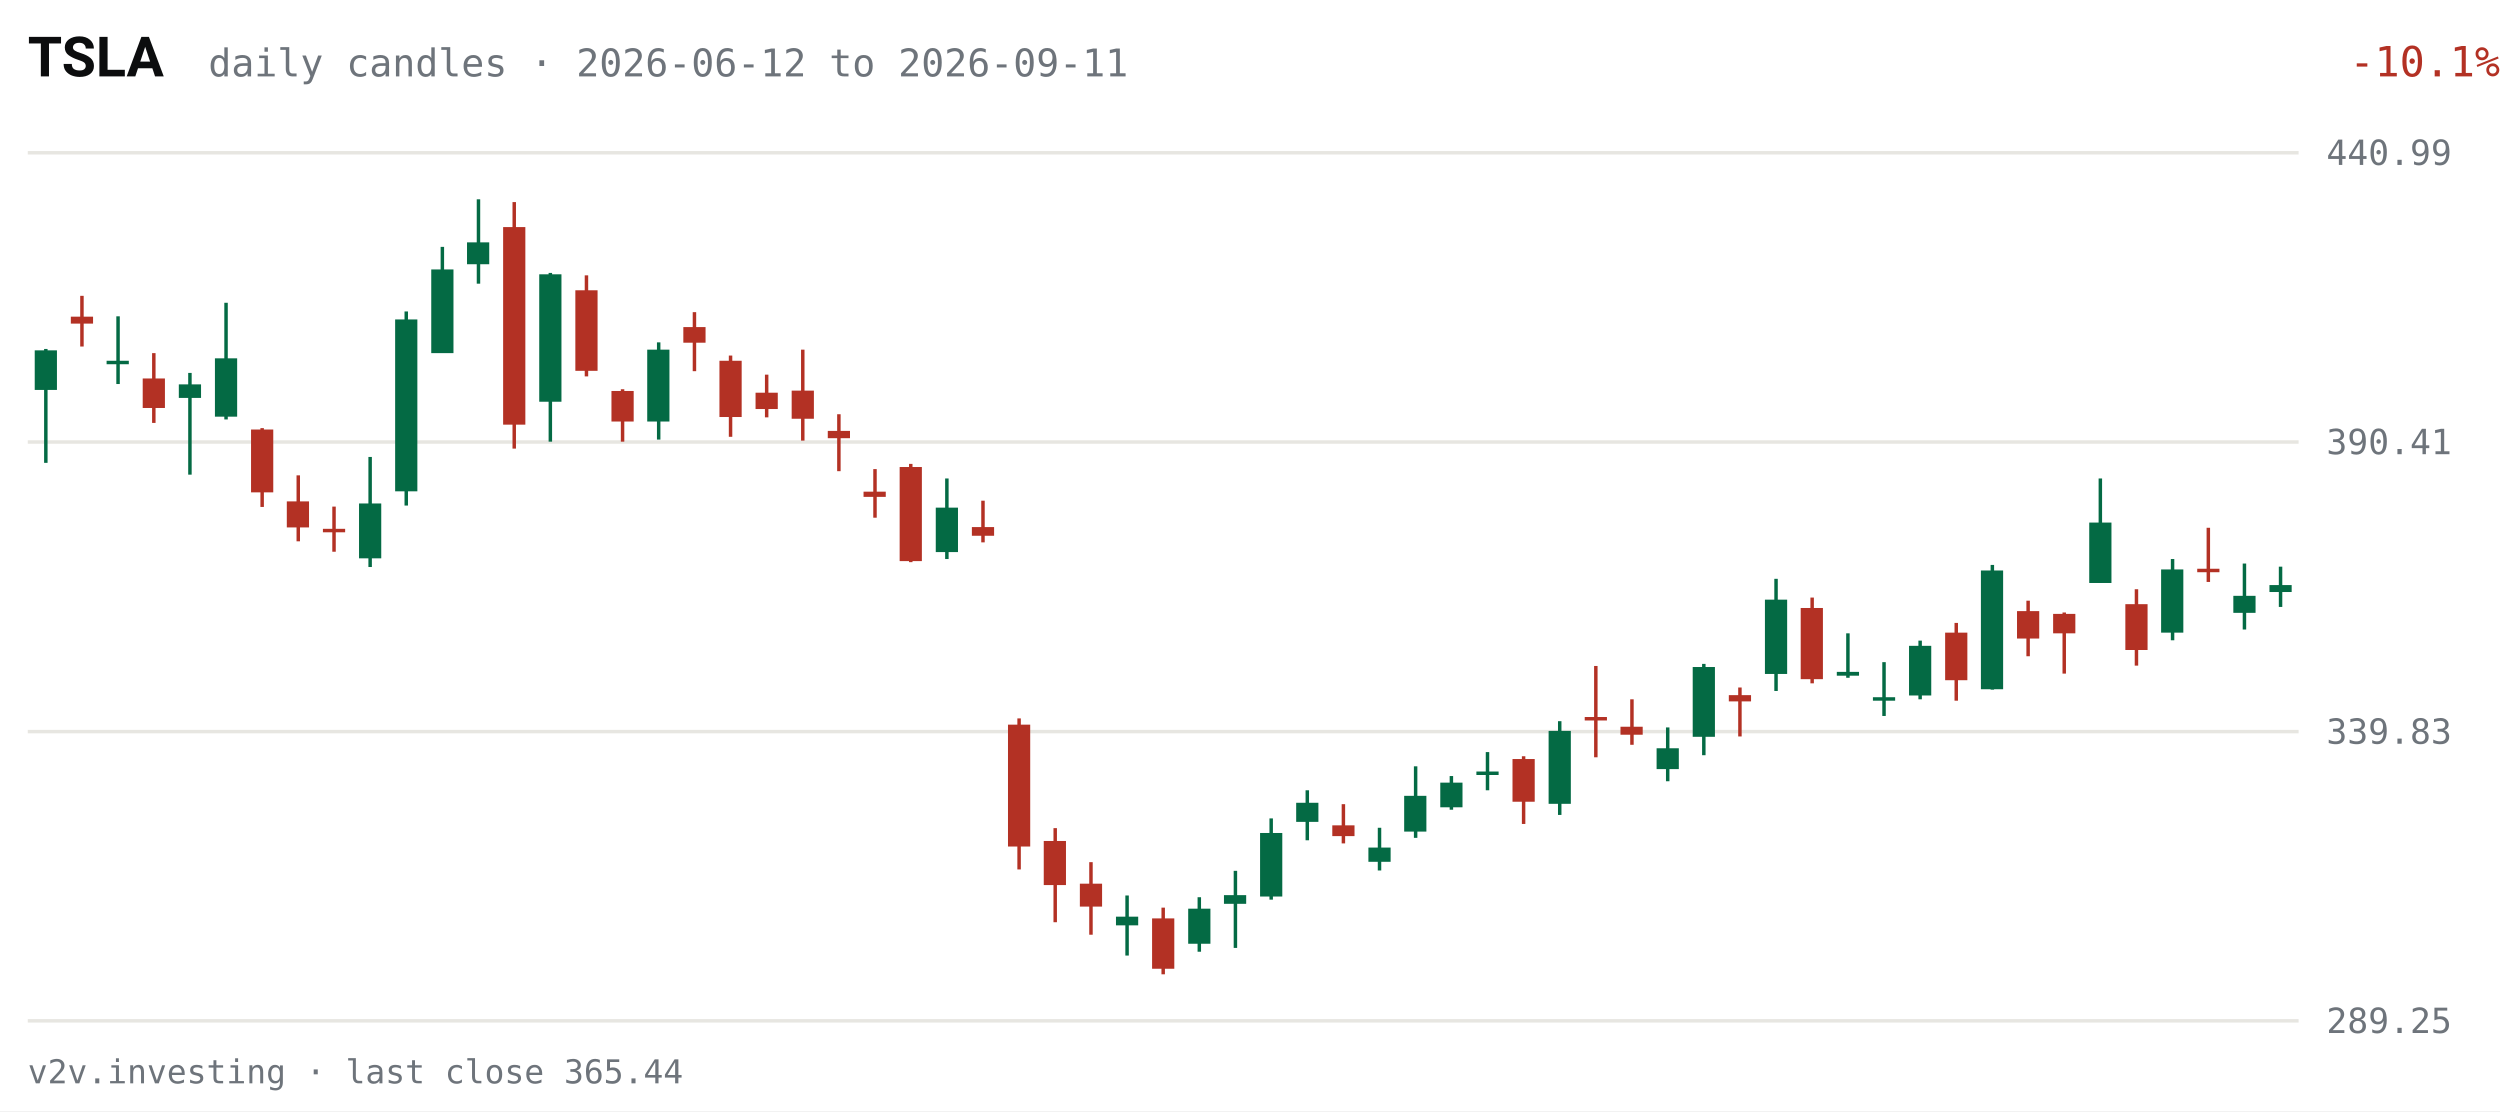
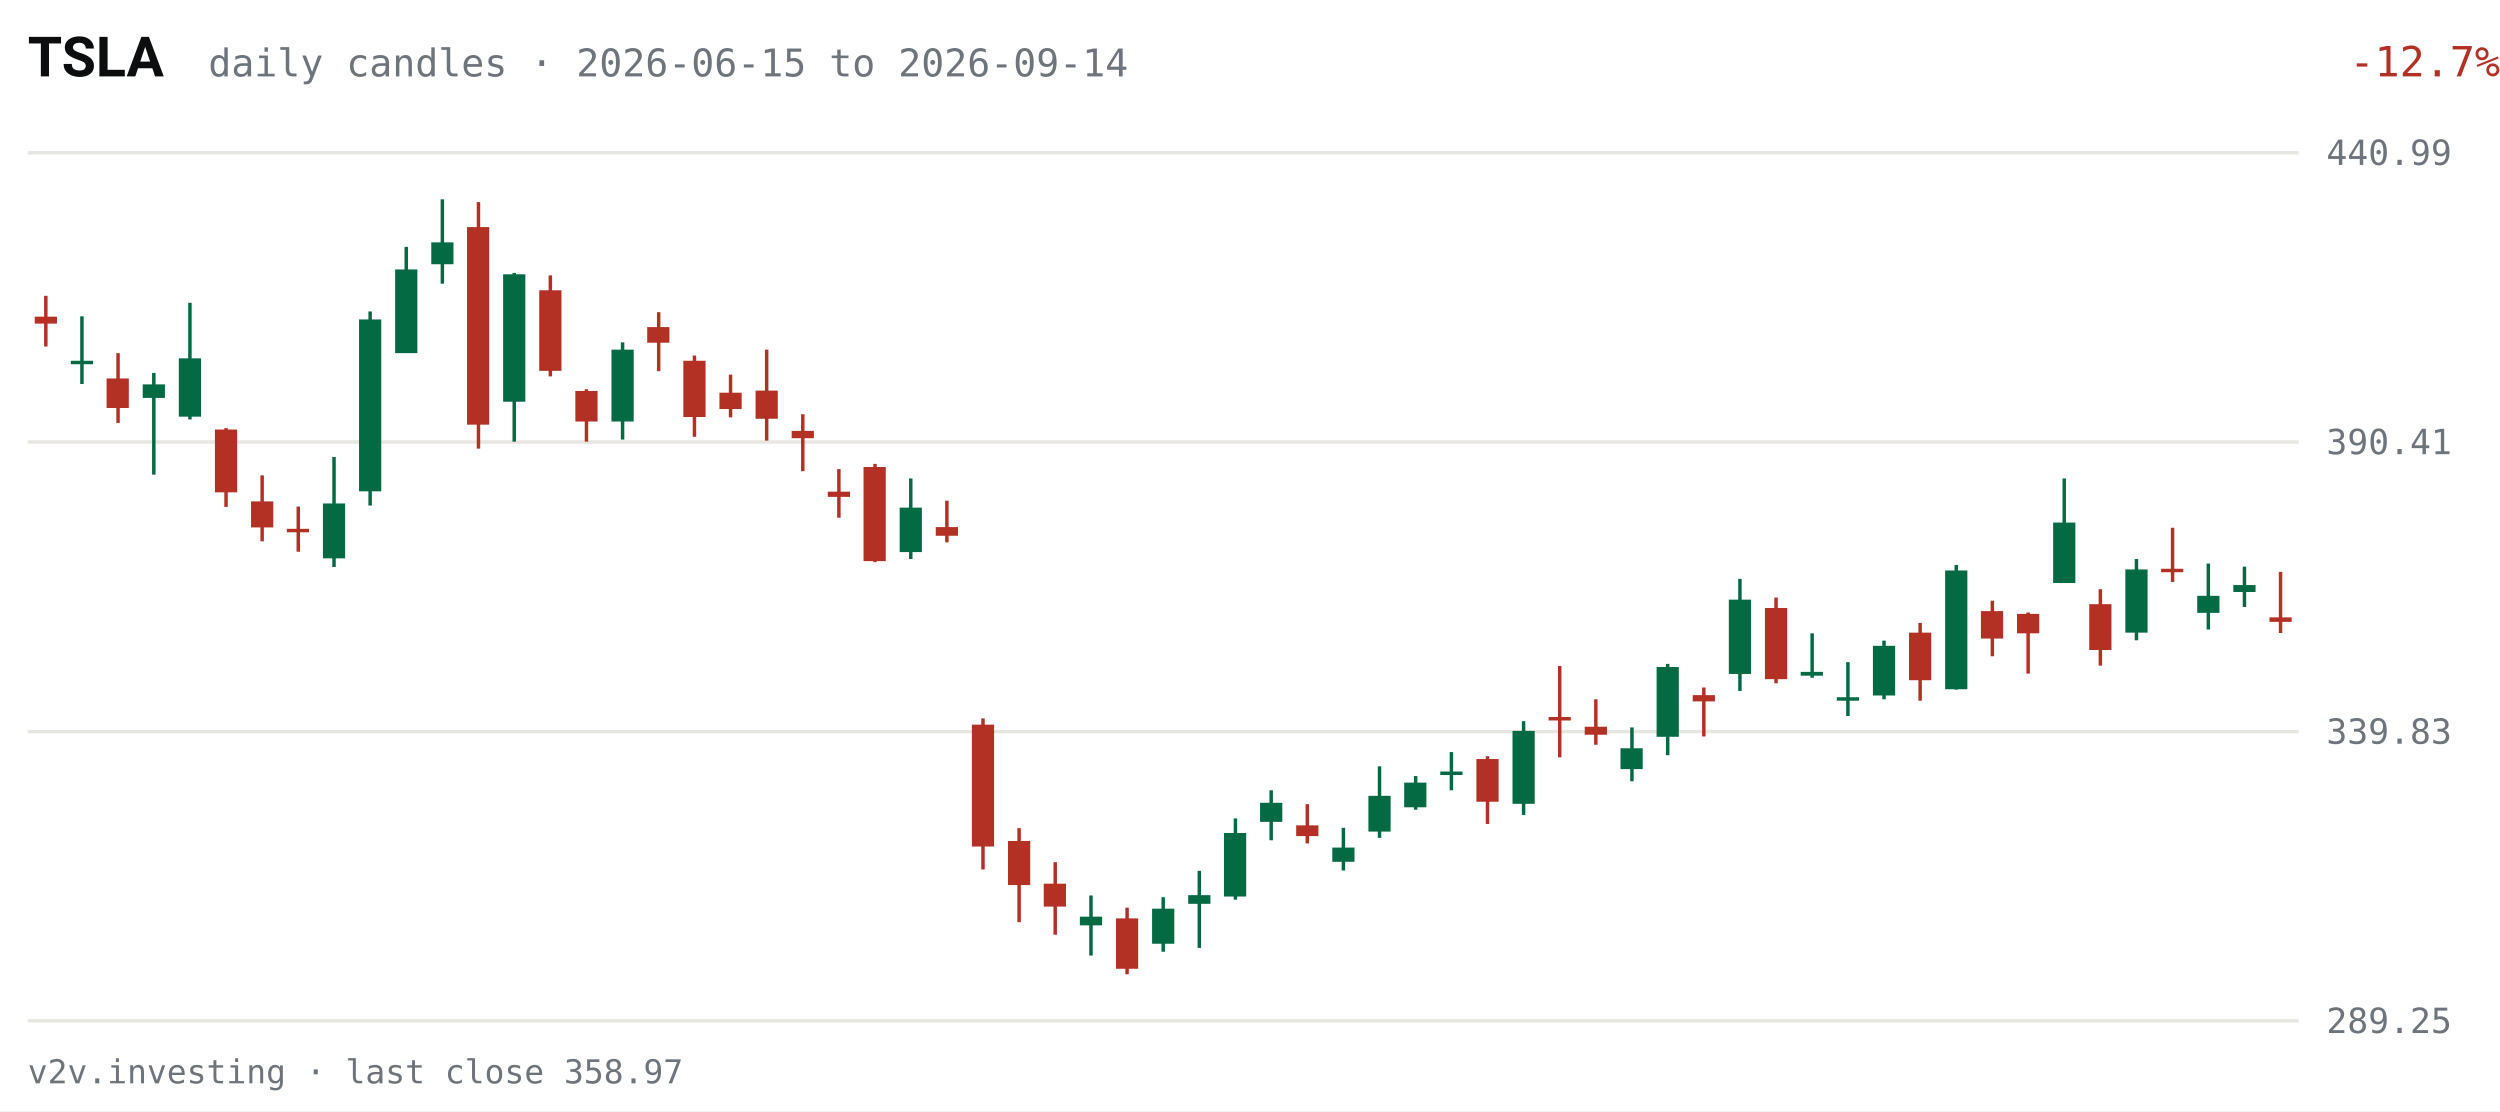
<svg xmlns="http://www.w3.org/2000/svg" viewBox="0 0 720 320" width="720" height="320" role="img" aria-label="TSLA daily candles, last 63 sessions">
  <rect width="720" height="320" fill="#FFFFFF" />
  <text x="8" y="22" fill="#0C0D0E" font-size="16" font-weight="600" font-family="system-ui,-apple-system,Segoe UI,Roboto,sans-serif">TSLA</text>
-   <text x="60" y="22" fill="#6E747B" font-size="11" font-family="ui-monospace,SFMono-Regular,Menlo,Consolas,monospace">daily candles · 2026-06-12 to 2026-09-11</text>
-   <text x="670" y="22" fill="#B33124" font-size="12" text-anchor="end" font-family="ui-monospace,SFMono-Regular,Menlo,Consolas,monospace" transform="translate(50,0)">-10.1%</text>
+   <text x="60" y="22" fill="#6E747B" font-size="11" font-family="ui-monospace,SFMono-Regular,Menlo,Consolas,monospace">daily candles · 2026-06-15 to 2026-09-14</text>
+   <text x="670" y="22" fill="#B33124" font-size="12" text-anchor="end" font-family="ui-monospace,SFMono-Regular,Menlo,Consolas,monospace" transform="translate(50,0)">-12.7%</text>
  <g font-family="ui-monospace,SFMono-Regular,Menlo,Consolas,monospace">
    <line x1="8" y1="294.0" x2="662" y2="294.0" stroke="#E7E6E1" stroke-width="1" />
    <text x="670" y="297.5" fill="#6E747B" font-size="10">289.25</text>
    <line x1="8" y1="210.7" x2="662" y2="210.7" stroke="#E7E6E1" stroke-width="1" />
    <text x="670" y="214.2" fill="#6E747B" font-size="10">339.83</text>
    <line x1="8" y1="127.3" x2="662" y2="127.3" stroke="#E7E6E1" stroke-width="1" />
    <text x="670" y="130.8" fill="#6E747B" font-size="10">390.41</text>
    <line x1="8" y1="44.0" x2="662" y2="44.0" stroke="#E7E6E1" stroke-width="1" />
    <text x="670" y="47.5" fill="#6E747B" font-size="10">440.99</text>
-     <line x1="13.2" y1="100.5" x2="13.2" y2="133.3" stroke="#046A44" stroke-width="1" />
-     <rect x="10.0" y="100.9" width="6.4" height="11.4" fill="#046A44" />
-     <line x1="23.6" y1="85.2" x2="23.6" y2="99.8" stroke="#B33124" stroke-width="1" />
-     <rect x="20.4" y="91.2" width="6.4" height="2.0" fill="#B33124" />
-     <line x1="34.0" y1="91.1" x2="34.0" y2="110.6" stroke="#046A44" stroke-width="1" />
-     <rect x="30.7" y="103.9" width="6.4" height="1.0" fill="#046A44" />
-     <line x1="44.3" y1="101.7" x2="44.3" y2="121.8" stroke="#B33124" stroke-width="1" />
-     <rect x="41.1" y="109.0" width="6.4" height="8.5" fill="#B33124" />
-     <line x1="54.7" y1="107.4" x2="54.7" y2="136.7" stroke="#046A44" stroke-width="1" />
-     <rect x="51.5" y="110.7" width="6.4" height="3.9" fill="#046A44" />
-     <line x1="65.1" y1="87.2" x2="65.1" y2="120.8" stroke="#046A44" stroke-width="1" />
-     <rect x="61.9" y="103.2" width="6.4" height="16.8" fill="#046A44" />
-     <line x1="75.5" y1="123.3" x2="75.5" y2="146.0" stroke="#B33124" stroke-width="1" />
-     <rect x="72.3" y="123.7" width="6.4" height="18.1" fill="#B33124" />
-     <line x1="85.9" y1="136.9" x2="85.9" y2="155.9" stroke="#B33124" stroke-width="1" />
-     <rect x="82.6" y="144.4" width="6.4" height="7.5" fill="#B33124" />
-     <line x1="96.2" y1="145.9" x2="96.2" y2="158.9" stroke="#B33124" stroke-width="1" />
-     <rect x="93.0" y="152.3" width="6.4" height="1.0" fill="#B33124" />
-     <line x1="106.6" y1="131.6" x2="106.6" y2="163.3" stroke="#046A44" stroke-width="1" />
-     <rect x="103.4" y="145.0" width="6.4" height="15.8" fill="#046A44" />
-     <line x1="117.0" y1="89.7" x2="117.0" y2="145.6" stroke="#046A44" stroke-width="1" />
-     <rect x="113.8" y="92.0" width="6.4" height="49.5" fill="#046A44" />
-     <line x1="127.4" y1="71.1" x2="127.4" y2="101.6" stroke="#046A44" stroke-width="1" />
-     <rect x="124.2" y="77.6" width="6.4" height="24.1" fill="#046A44" />
-     <line x1="137.8" y1="57.4" x2="137.8" y2="81.7" stroke="#046A44" stroke-width="1" />
-     <rect x="134.5" y="69.8" width="6.4" height="6.3" fill="#046A44" />
-     <line x1="148.1" y1="58.2" x2="148.1" y2="129.2" stroke="#B33124" stroke-width="1" />
-     <rect x="144.9" y="65.4" width="6.4" height="56.9" fill="#B33124" />
-     <line x1="158.5" y1="78.6" x2="158.5" y2="127.2" stroke="#046A44" stroke-width="1" />
-     <rect x="155.3" y="79.0" width="6.4" height="36.7" fill="#046A44" />
-     <line x1="168.9" y1="79.3" x2="168.9" y2="108.4" stroke="#B33124" stroke-width="1" />
-     <rect x="165.7" y="83.6" width="6.4" height="23.2" fill="#B33124" />
-     <line x1="179.3" y1="112.1" x2="179.3" y2="127.2" stroke="#B33124" stroke-width="1" />
-     <rect x="176.1" y="112.6" width="6.4" height="8.8" fill="#B33124" />
-     <line x1="189.7" y1="98.6" x2="189.7" y2="126.6" stroke="#046A44" stroke-width="1" />
-     <rect x="186.4" y="100.7" width="6.4" height="20.7" fill="#046A44" />
-     <line x1="200.0" y1="89.9" x2="200.0" y2="106.9" stroke="#B33124" stroke-width="1" />
-     <rect x="196.8" y="94.2" width="6.4" height="4.5" fill="#B33124" />
-     <line x1="210.4" y1="102.4" x2="210.4" y2="125.8" stroke="#B33124" stroke-width="1" />
-     <rect x="207.2" y="103.9" width="6.4" height="16.2" fill="#B33124" />
-     <line x1="220.8" y1="107.9" x2="220.8" y2="120.2" stroke="#B33124" stroke-width="1" />
-     <rect x="217.6" y="113.1" width="6.4" height="4.7" fill="#B33124" />
-     <line x1="231.2" y1="100.7" x2="231.2" y2="126.9" stroke="#B33124" stroke-width="1" />
-     <rect x="228.0" y="112.5" width="6.4" height="8.1" fill="#B33124" />
-     <line x1="241.6" y1="119.3" x2="241.6" y2="135.7" stroke="#B33124" stroke-width="1" />
-     <rect x="238.4" y="124.1" width="6.4" height="2.1" fill="#B33124" />
-     <line x1="252.0" y1="135.1" x2="252.0" y2="149.1" stroke="#B33124" stroke-width="1" />
-     <rect x="248.7" y="141.6" width="6.4" height="1.5" fill="#B33124" />
-     <line x1="262.3" y1="133.6" x2="262.3" y2="161.9" stroke="#B33124" stroke-width="1" />
-     <rect x="259.1" y="134.5" width="6.4" height="27.1" fill="#B33124" />
-     <line x1="272.7" y1="137.8" x2="272.7" y2="161.0" stroke="#046A44" stroke-width="1" />
-     <rect x="269.5" y="146.2" width="6.4" height="12.8" fill="#046A44" />
-     <line x1="283.1" y1="144.2" x2="283.1" y2="156.2" stroke="#B33124" stroke-width="1" />
-     <rect x="279.9" y="151.8" width="6.4" height="2.5" fill="#B33124" />
-     <line x1="293.5" y1="206.9" x2="293.5" y2="250.4" stroke="#B33124" stroke-width="1" />
-     <rect x="290.3" y="208.7" width="6.4" height="35.1" fill="#B33124" />
-     <line x1="303.9" y1="238.5" x2="303.9" y2="265.6" stroke="#B33124" stroke-width="1" />
-     <rect x="300.6" y="242.2" width="6.4" height="12.7" fill="#B33124" />
-     <line x1="314.2" y1="248.3" x2="314.2" y2="269.2" stroke="#B33124" stroke-width="1" />
-     <rect x="311.0" y="254.5" width="6.4" height="6.6" fill="#B33124" />
-     <line x1="324.6" y1="257.9" x2="324.6" y2="275.2" stroke="#046A44" stroke-width="1" />
-     <rect x="321.4" y="264.0" width="6.4" height="2.5" fill="#046A44" />
-     <line x1="335.0" y1="261.4" x2="335.0" y2="280.6" stroke="#B33124" stroke-width="1" />
-     <rect x="331.8" y="264.5" width="6.4" height="14.5" fill="#B33124" />
-     <line x1="345.4" y1="258.4" x2="345.4" y2="274.1" stroke="#046A44" stroke-width="1" />
-     <rect x="342.2" y="261.7" width="6.4" height="10.1" fill="#046A44" />
-     <line x1="355.8" y1="250.8" x2="355.8" y2="273.0" stroke="#046A44" stroke-width="1" />
-     <rect x="352.5" y="257.8" width="6.4" height="2.5" fill="#046A44" />
-     <line x1="366.1" y1="235.7" x2="366.1" y2="259.1" stroke="#046A44" stroke-width="1" />
-     <rect x="362.9" y="239.9" width="6.4" height="18.3" fill="#046A44" />
-     <line x1="376.5" y1="227.6" x2="376.5" y2="242.0" stroke="#046A44" stroke-width="1" />
-     <rect x="373.3" y="231.2" width="6.4" height="5.5" fill="#046A44" />
-     <line x1="386.9" y1="231.6" x2="386.9" y2="242.9" stroke="#B33124" stroke-width="1" />
-     <rect x="383.7" y="237.7" width="6.4" height="3.1" fill="#B33124" />
-     <line x1="397.3" y1="238.4" x2="397.3" y2="250.7" stroke="#046A44" stroke-width="1" />
-     <rect x="394.1" y="244.1" width="6.4" height="4.1" fill="#046A44" />
-     <line x1="407.7" y1="220.7" x2="407.7" y2="241.3" stroke="#046A44" stroke-width="1" />
-     <rect x="404.4" y="229.2" width="6.4" height="10.3" fill="#046A44" />
-     <line x1="418.0" y1="223.5" x2="418.0" y2="233.2" stroke="#046A44" stroke-width="1" />
-     <rect x="414.8" y="225.4" width="6.4" height="7.1" fill="#046A44" />
-     <line x1="428.4" y1="216.6" x2="428.4" y2="227.6" stroke="#046A44" stroke-width="1" />
-     <rect x="425.2" y="222.2" width="6.4" height="1.0" fill="#046A44" />
-     <line x1="438.8" y1="217.8" x2="438.8" y2="237.3" stroke="#B33124" stroke-width="1" />
-     <rect x="435.6" y="218.6" width="6.4" height="12.3" fill="#B33124" />
-     <line x1="449.2" y1="207.7" x2="449.2" y2="234.7" stroke="#046A44" stroke-width="1" />
-     <rect x="446.0" y="210.5" width="6.4" height="21.0" fill="#046A44" />
-     <line x1="459.6" y1="191.8" x2="459.6" y2="218.1" stroke="#B33124" stroke-width="1" />
-     <rect x="456.4" y="206.5" width="6.4" height="1.0" fill="#B33124" />
-     <line x1="470.0" y1="201.4" x2="470.0" y2="214.5" stroke="#B33124" stroke-width="1" />
-     <rect x="466.7" y="209.3" width="6.4" height="2.3" fill="#B33124" />
-     <line x1="480.3" y1="209.5" x2="480.3" y2="225.0" stroke="#046A44" stroke-width="1" />
-     <rect x="477.1" y="215.5" width="6.4" height="6.0" fill="#046A44" />
-     <line x1="490.7" y1="191.2" x2="490.7" y2="217.5" stroke="#046A44" stroke-width="1" />
-     <rect x="487.5" y="192.1" width="6.4" height="20.1" fill="#046A44" />
-     <line x1="501.1" y1="198.0" x2="501.1" y2="212.1" stroke="#B33124" stroke-width="1" />
-     <rect x="497.9" y="200.2" width="6.4" height="1.8" fill="#B33124" />
-     <line x1="511.5" y1="166.7" x2="511.5" y2="199.0" stroke="#046A44" stroke-width="1" />
-     <rect x="508.3" y="172.7" width="6.4" height="21.4" fill="#046A44" />
-     <line x1="521.9" y1="172.1" x2="521.9" y2="196.8" stroke="#B33124" stroke-width="1" />
-     <rect x="518.6" y="175.1" width="6.4" height="20.5" fill="#B33124" />
-     <line x1="532.2" y1="182.4" x2="532.2" y2="195.2" stroke="#046A44" stroke-width="1" />
-     <rect x="529.0" y="193.5" width="6.4" height="1.1" fill="#046A44" />
-     <line x1="542.6" y1="190.7" x2="542.6" y2="206.2" stroke="#046A44" stroke-width="1" />
-     <rect x="539.4" y="200.8" width="6.4" height="1.0" fill="#046A44" />
-     <line x1="553.0" y1="184.5" x2="553.0" y2="201.4" stroke="#046A44" stroke-width="1" />
-     <rect x="549.8" y="186.0" width="6.4" height="14.3" fill="#046A44" />
-     <line x1="563.4" y1="179.4" x2="563.4" y2="201.8" stroke="#B33124" stroke-width="1" />
-     <rect x="560.2" y="182.2" width="6.4" height="13.7" fill="#B33124" />
-     <line x1="573.8" y1="162.7" x2="573.8" y2="198.6" stroke="#046A44" stroke-width="1" />
-     <rect x="570.5" y="164.3" width="6.4" height="34.2" fill="#046A44" />
-     <line x1="584.1" y1="173.0" x2="584.1" y2="189.0" stroke="#B33124" stroke-width="1" />
-     <rect x="580.9" y="176.0" width="6.4" height="7.9" fill="#B33124" />
-     <line x1="594.5" y1="176.4" x2="594.5" y2="194.0" stroke="#B33124" stroke-width="1" />
-     <rect x="591.3" y="176.8" width="6.4" height="5.6" fill="#B33124" />
-     <line x1="604.9" y1="137.8" x2="604.9" y2="167.8" stroke="#046A44" stroke-width="1" />
-     <rect x="601.7" y="150.5" width="6.4" height="17.4" fill="#046A44" />
-     <line x1="615.3" y1="169.7" x2="615.3" y2="191.7" stroke="#B33124" stroke-width="1" />
-     <rect x="612.1" y="174.0" width="6.4" height="13.2" fill="#B33124" />
-     <line x1="625.7" y1="161.0" x2="625.7" y2="184.4" stroke="#046A44" stroke-width="1" />
-     <rect x="622.4" y="164.0" width="6.4" height="18.2" fill="#046A44" />
-     <line x1="636.0" y1="152.0" x2="636.0" y2="167.6" stroke="#B33124" stroke-width="1" />
-     <rect x="632.8" y="163.8" width="6.4" height="1.0" fill="#B33124" />
-     <line x1="646.4" y1="162.3" x2="646.4" y2="181.3" stroke="#046A44" stroke-width="1" />
-     <rect x="643.2" y="171.6" width="6.4" height="4.9" fill="#046A44" />
-     <line x1="656.8" y1="163.2" x2="656.8" y2="174.8" stroke="#046A44" stroke-width="1" />
-     <rect x="653.6" y="168.5" width="6.4" height="2.0" fill="#046A44" />
+     <line x1="13.2" y1="85.2" x2="13.2" y2="99.8" stroke="#B33124" stroke-width="1" />
+     <rect x="10.0" y="91.2" width="6.4" height="2.0" fill="#B33124" />
+     <line x1="23.6" y1="91.1" x2="23.6" y2="110.6" stroke="#046A44" stroke-width="1" />
+     <rect x="20.4" y="103.9" width="6.4" height="1.0" fill="#046A44" />
+     <line x1="34.0" y1="101.7" x2="34.0" y2="121.8" stroke="#B33124" stroke-width="1" />
+     <rect x="30.7" y="109.0" width="6.4" height="8.5" fill="#B33124" />
+     <line x1="44.3" y1="107.4" x2="44.3" y2="136.7" stroke="#046A44" stroke-width="1" />
+     <rect x="41.1" y="110.7" width="6.4" height="3.9" fill="#046A44" />
+     <line x1="54.7" y1="87.2" x2="54.7" y2="120.8" stroke="#046A44" stroke-width="1" />
+     <rect x="51.5" y="103.2" width="6.4" height="16.8" fill="#046A44" />
+     <line x1="65.1" y1="123.3" x2="65.1" y2="146.0" stroke="#B33124" stroke-width="1" />
+     <rect x="61.9" y="123.7" width="6.4" height="18.1" fill="#B33124" />
+     <line x1="75.5" y1="136.9" x2="75.5" y2="155.9" stroke="#B33124" stroke-width="1" />
+     <rect x="72.3" y="144.4" width="6.4" height="7.5" fill="#B33124" />
+     <line x1="85.9" y1="145.9" x2="85.9" y2="158.9" stroke="#B33124" stroke-width="1" />
+     <rect x="82.6" y="152.3" width="6.4" height="1.0" fill="#B33124" />
+     <line x1="96.2" y1="131.6" x2="96.2" y2="163.3" stroke="#046A44" stroke-width="1" />
+     <rect x="93.0" y="145.0" width="6.4" height="15.8" fill="#046A44" />
+     <line x1="106.6" y1="89.7" x2="106.6" y2="145.6" stroke="#046A44" stroke-width="1" />
+     <rect x="103.4" y="92.0" width="6.4" height="49.5" fill="#046A44" />
+     <line x1="117.0" y1="71.1" x2="117.0" y2="101.6" stroke="#046A44" stroke-width="1" />
+     <rect x="113.8" y="77.6" width="6.4" height="24.1" fill="#046A44" />
+     <line x1="127.4" y1="57.4" x2="127.4" y2="81.7" stroke="#046A44" stroke-width="1" />
+     <rect x="124.2" y="69.8" width="6.4" height="6.3" fill="#046A44" />
+     <line x1="137.8" y1="58.2" x2="137.8" y2="129.2" stroke="#B33124" stroke-width="1" />
+     <rect x="134.5" y="65.4" width="6.4" height="56.9" fill="#B33124" />
+     <line x1="148.1" y1="78.6" x2="148.1" y2="127.2" stroke="#046A44" stroke-width="1" />
+     <rect x="144.9" y="79.0" width="6.4" height="36.7" fill="#046A44" />
+     <line x1="158.5" y1="79.3" x2="158.5" y2="108.4" stroke="#B33124" stroke-width="1" />
+     <rect x="155.3" y="83.6" width="6.4" height="23.2" fill="#B33124" />
+     <line x1="168.9" y1="112.1" x2="168.9" y2="127.2" stroke="#B33124" stroke-width="1" />
+     <rect x="165.7" y="112.6" width="6.4" height="8.8" fill="#B33124" />
+     <line x1="179.3" y1="98.6" x2="179.3" y2="126.6" stroke="#046A44" stroke-width="1" />
+     <rect x="176.1" y="100.7" width="6.4" height="20.7" fill="#046A44" />
+     <line x1="189.7" y1="89.9" x2="189.7" y2="106.9" stroke="#B33124" stroke-width="1" />
+     <rect x="186.4" y="94.2" width="6.4" height="4.5" fill="#B33124" />
+     <line x1="200.0" y1="102.4" x2="200.0" y2="125.8" stroke="#B33124" stroke-width="1" />
+     <rect x="196.8" y="103.9" width="6.4" height="16.2" fill="#B33124" />
+     <line x1="210.4" y1="107.9" x2="210.4" y2="120.2" stroke="#B33124" stroke-width="1" />
+     <rect x="207.2" y="113.1" width="6.4" height="4.7" fill="#B33124" />
+     <line x1="220.8" y1="100.7" x2="220.8" y2="126.9" stroke="#B33124" stroke-width="1" />
+     <rect x="217.6" y="112.5" width="6.4" height="8.1" fill="#B33124" />
+     <line x1="231.2" y1="119.3" x2="231.2" y2="135.7" stroke="#B33124" stroke-width="1" />
+     <rect x="228.0" y="124.1" width="6.4" height="2.1" fill="#B33124" />
+     <line x1="241.6" y1="135.1" x2="241.6" y2="149.1" stroke="#B33124" stroke-width="1" />
+     <rect x="238.4" y="141.6" width="6.4" height="1.5" fill="#B33124" />
+     <line x1="252.0" y1="133.6" x2="252.0" y2="161.9" stroke="#B33124" stroke-width="1" />
+     <rect x="248.7" y="134.5" width="6.4" height="27.1" fill="#B33124" />
+     <line x1="262.3" y1="137.8" x2="262.3" y2="161.0" stroke="#046A44" stroke-width="1" />
+     <rect x="259.1" y="146.2" width="6.4" height="12.8" fill="#046A44" />
+     <line x1="272.7" y1="144.2" x2="272.7" y2="156.2" stroke="#B33124" stroke-width="1" />
+     <rect x="269.5" y="151.8" width="6.4" height="2.5" fill="#B33124" />
+     <line x1="283.1" y1="206.9" x2="283.1" y2="250.4" stroke="#B33124" stroke-width="1" />
+     <rect x="279.9" y="208.7" width="6.4" height="35.1" fill="#B33124" />
+     <line x1="293.5" y1="238.5" x2="293.5" y2="265.6" stroke="#B33124" stroke-width="1" />
+     <rect x="290.3" y="242.2" width="6.4" height="12.7" fill="#B33124" />
+     <line x1="303.9" y1="248.3" x2="303.9" y2="269.2" stroke="#B33124" stroke-width="1" />
+     <rect x="300.6" y="254.5" width="6.4" height="6.6" fill="#B33124" />
+     <line x1="314.2" y1="257.9" x2="314.2" y2="275.2" stroke="#046A44" stroke-width="1" />
+     <rect x="311.0" y="264.0" width="6.4" height="2.5" fill="#046A44" />
+     <line x1="324.6" y1="261.4" x2="324.6" y2="280.6" stroke="#B33124" stroke-width="1" />
+     <rect x="321.4" y="264.5" width="6.4" height="14.5" fill="#B33124" />
+     <line x1="335.0" y1="258.4" x2="335.0" y2="274.1" stroke="#046A44" stroke-width="1" />
+     <rect x="331.8" y="261.7" width="6.4" height="10.1" fill="#046A44" />
+     <line x1="345.4" y1="250.8" x2="345.4" y2="273.0" stroke="#046A44" stroke-width="1" />
+     <rect x="342.2" y="257.8" width="6.4" height="2.5" fill="#046A44" />
+     <line x1="355.8" y1="235.7" x2="355.8" y2="259.1" stroke="#046A44" stroke-width="1" />
+     <rect x="352.5" y="239.9" width="6.4" height="18.3" fill="#046A44" />
+     <line x1="366.1" y1="227.6" x2="366.1" y2="242.0" stroke="#046A44" stroke-width="1" />
+     <rect x="362.9" y="231.2" width="6.4" height="5.5" fill="#046A44" />
+     <line x1="376.5" y1="231.6" x2="376.5" y2="242.9" stroke="#B33124" stroke-width="1" />
+     <rect x="373.3" y="237.7" width="6.4" height="3.1" fill="#B33124" />
+     <line x1="386.9" y1="238.4" x2="386.9" y2="250.7" stroke="#046A44" stroke-width="1" />
+     <rect x="383.7" y="244.1" width="6.4" height="4.1" fill="#046A44" />
+     <line x1="397.3" y1="220.7" x2="397.3" y2="241.3" stroke="#046A44" stroke-width="1" />
+     <rect x="394.1" y="229.2" width="6.4" height="10.3" fill="#046A44" />
+     <line x1="407.7" y1="223.5" x2="407.7" y2="233.2" stroke="#046A44" stroke-width="1" />
+     <rect x="404.4" y="225.4" width="6.4" height="7.1" fill="#046A44" />
+     <line x1="418.0" y1="216.6" x2="418.0" y2="227.6" stroke="#046A44" stroke-width="1" />
+     <rect x="414.8" y="222.2" width="6.4" height="1.0" fill="#046A44" />
+     <line x1="428.4" y1="217.8" x2="428.4" y2="237.3" stroke="#B33124" stroke-width="1" />
+     <rect x="425.2" y="218.6" width="6.4" height="12.3" fill="#B33124" />
+     <line x1="438.8" y1="207.7" x2="438.8" y2="234.7" stroke="#046A44" stroke-width="1" />
+     <rect x="435.6" y="210.5" width="6.4" height="21.0" fill="#046A44" />
+     <line x1="449.2" y1="191.8" x2="449.2" y2="218.1" stroke="#B33124" stroke-width="1" />
+     <rect x="446.0" y="206.5" width="6.4" height="1.0" fill="#B33124" />
+     <line x1="459.6" y1="201.4" x2="459.6" y2="214.5" stroke="#B33124" stroke-width="1" />
+     <rect x="456.4" y="209.3" width="6.4" height="2.3" fill="#B33124" />
+     <line x1="470.0" y1="209.5" x2="470.0" y2="225.0" stroke="#046A44" stroke-width="1" />
+     <rect x="466.7" y="215.5" width="6.4" height="6.0" fill="#046A44" />
+     <line x1="480.3" y1="191.2" x2="480.3" y2="217.5" stroke="#046A44" stroke-width="1" />
+     <rect x="477.1" y="192.1" width="6.4" height="20.1" fill="#046A44" />
+     <line x1="490.7" y1="198.0" x2="490.7" y2="212.1" stroke="#B33124" stroke-width="1" />
+     <rect x="487.5" y="200.2" width="6.4" height="1.8" fill="#B33124" />
+     <line x1="501.1" y1="166.7" x2="501.1" y2="199.0" stroke="#046A44" stroke-width="1" />
+     <rect x="497.9" y="172.7" width="6.4" height="21.4" fill="#046A44" />
+     <line x1="511.5" y1="172.1" x2="511.5" y2="196.8" stroke="#B33124" stroke-width="1" />
+     <rect x="508.3" y="175.1" width="6.4" height="20.5" fill="#B33124" />
+     <line x1="521.9" y1="182.4" x2="521.9" y2="195.2" stroke="#046A44" stroke-width="1" />
+     <rect x="518.6" y="193.5" width="6.4" height="1.1" fill="#046A44" />
+     <line x1="532.2" y1="190.7" x2="532.2" y2="206.2" stroke="#046A44" stroke-width="1" />
+     <rect x="529.0" y="200.8" width="6.4" height="1.0" fill="#046A44" />
+     <line x1="542.6" y1="184.5" x2="542.6" y2="201.4" stroke="#046A44" stroke-width="1" />
+     <rect x="539.4" y="186.0" width="6.4" height="14.3" fill="#046A44" />
+     <line x1="553.0" y1="179.4" x2="553.0" y2="201.8" stroke="#B33124" stroke-width="1" />
+     <rect x="549.8" y="182.2" width="6.4" height="13.7" fill="#B33124" />
+     <line x1="563.4" y1="162.7" x2="563.4" y2="198.6" stroke="#046A44" stroke-width="1" />
+     <rect x="560.2" y="164.3" width="6.4" height="34.2" fill="#046A44" />
+     <line x1="573.8" y1="173.0" x2="573.8" y2="189.0" stroke="#B33124" stroke-width="1" />
+     <rect x="570.5" y="176.0" width="6.4" height="7.9" fill="#B33124" />
+     <line x1="584.1" y1="176.4" x2="584.1" y2="194.0" stroke="#B33124" stroke-width="1" />
+     <rect x="580.9" y="176.8" width="6.4" height="5.6" fill="#B33124" />
+     <line x1="594.5" y1="137.8" x2="594.5" y2="167.8" stroke="#046A44" stroke-width="1" />
+     <rect x="591.3" y="150.5" width="6.4" height="17.4" fill="#046A44" />
+     <line x1="604.9" y1="169.7" x2="604.9" y2="191.7" stroke="#B33124" stroke-width="1" />
+     <rect x="601.7" y="174.0" width="6.4" height="13.2" fill="#B33124" />
+     <line x1="615.3" y1="161.0" x2="615.3" y2="184.4" stroke="#046A44" stroke-width="1" />
+     <rect x="612.1" y="164.0" width="6.4" height="18.2" fill="#046A44" />
+     <line x1="625.7" y1="152.0" x2="625.7" y2="167.6" stroke="#B33124" stroke-width="1" />
+     <rect x="622.4" y="163.8" width="6.4" height="1.0" fill="#B33124" />
+     <line x1="636.0" y1="162.3" x2="636.0" y2="181.3" stroke="#046A44" stroke-width="1" />
+     <rect x="632.8" y="171.6" width="6.4" height="4.9" fill="#046A44" />
+     <line x1="646.4" y1="163.2" x2="646.4" y2="174.8" stroke="#046A44" stroke-width="1" />
+     <rect x="643.2" y="168.5" width="6.4" height="2.0" fill="#046A44" />
+     <line x1="656.8" y1="164.7" x2="656.8" y2="182.3" stroke="#B33124" stroke-width="1" />
+     <rect x="653.6" y="177.8" width="6.4" height="1.3" fill="#B33124" />
  </g>
-   <text x="8" y="312" fill="#6E747B" font-size="9.5" font-family="ui-monospace,SFMono-Regular,Menlo,Consolas,monospace">v2v.investing · last close 365.44</text>
+   <text x="8" y="312" fill="#6E747B" font-size="9.5" font-family="ui-monospace,SFMono-Regular,Menlo,Consolas,monospace">v2v.investing · last close 358.97</text>
</svg>
